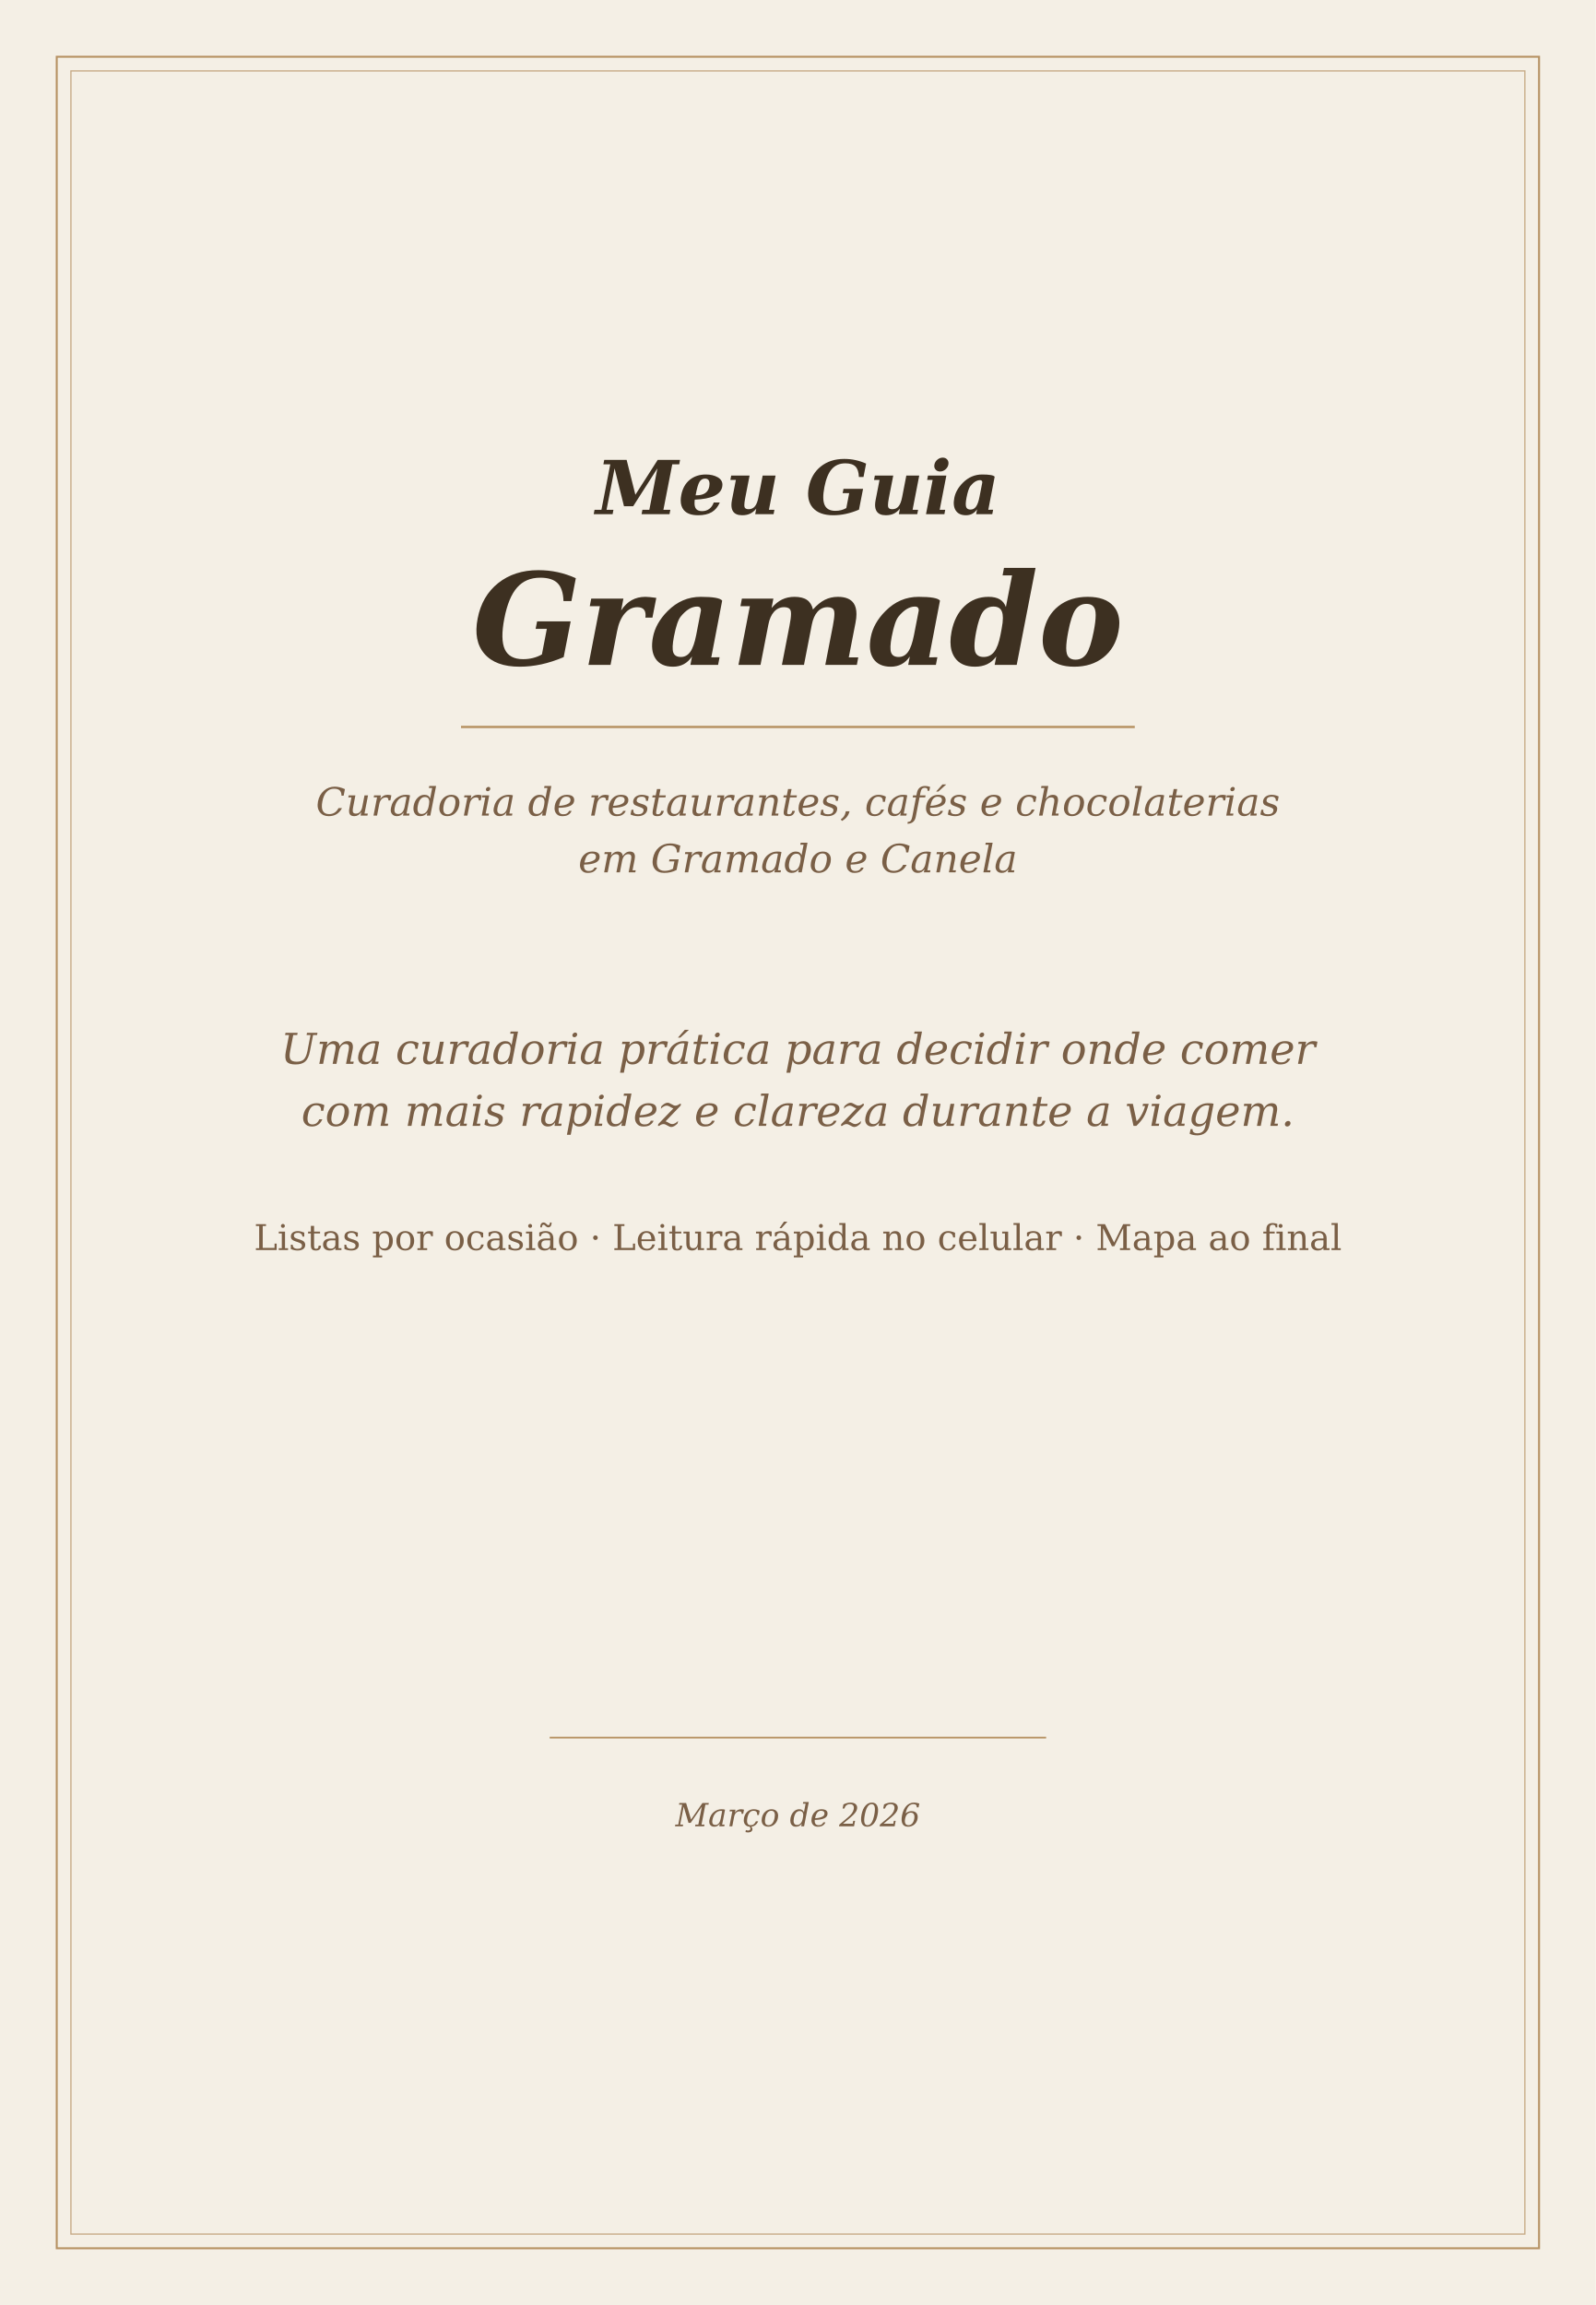
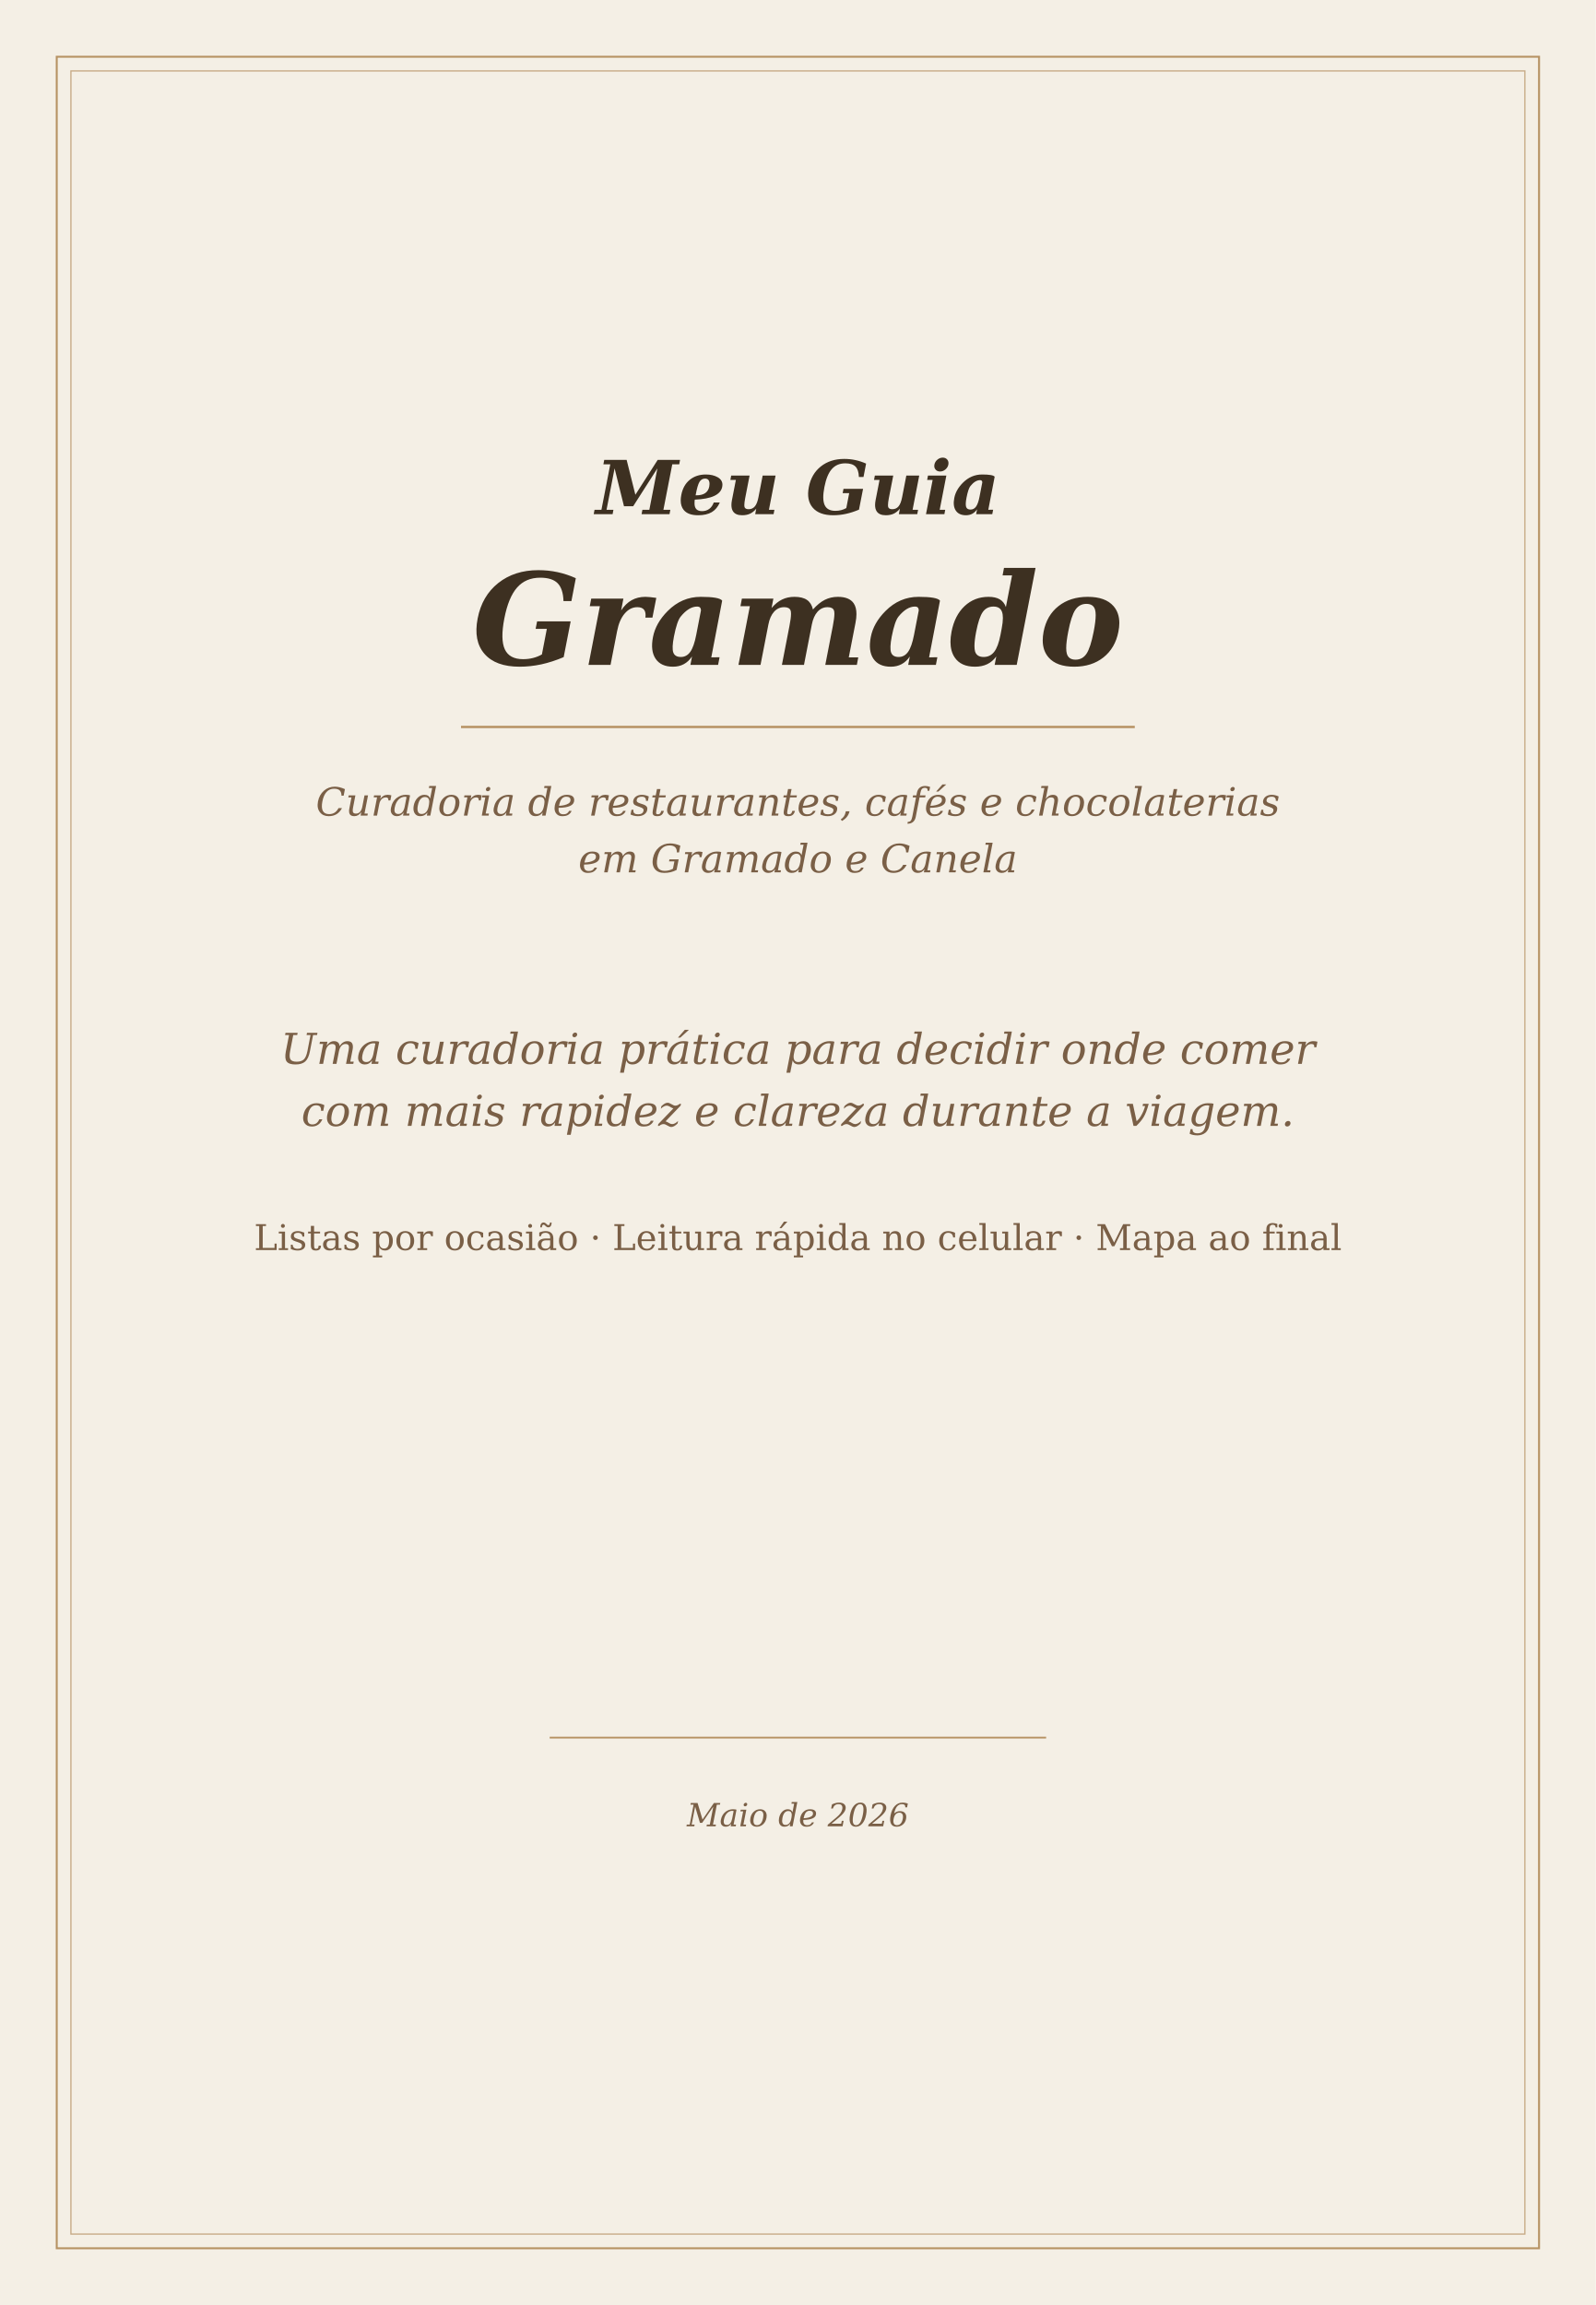
<svg xmlns="http://www.w3.org/2000/svg" width="900" height="1300" viewBox="0 0 900 1300">
  <rect width="100%" height="100%" fill="#f4efe5" />
  <rect x="32" y="32" width="836" height="1236" fill="none" stroke="#b69263" stroke-width="1.1" />
  <rect x="40" y="40" width="820" height="1220" fill="none" stroke="#b69263" stroke-width="0.7" opacity=".75" />
  <text x="450" y="290" text-anchor="middle" font-family="Georgia, DejaVu Serif, serif" font-size="42" font-style="italic" font-weight="700" fill="#3d3021">Meu Guia</text>
  <text x="450" y="375" text-anchor="middle" font-family="Georgia, DejaVu Serif, serif" font-size="72" font-style="italic" font-weight="700" fill="#3d3021">Gramado</text>
  <line x1="260" y1="410" x2="640" y2="410" stroke="#b69263" stroke-width="1.3" />
  <text x="450" y="460" text-anchor="middle" font-family="Georgia, DejaVu Serif, serif" font-size="22" font-style="italic" fill="#7a5f46">Curadoria de restaurantes, cafés e chocolaterias</text>
  <text x="450" y="492" text-anchor="middle" font-family="Georgia, DejaVu Serif, serif" font-size="22" font-style="italic" fill="#7a5f46">em Gramado e Canela</text>
  <text x="450" y="600" text-anchor="middle" font-family="Georgia, DejaVu Serif, serif" font-size="24" font-style="italic" fill="#7a5f46">Uma curadoria prática para decidir onde comer</text>
  <text x="450" y="635" text-anchor="middle" font-family="Georgia, DejaVu Serif, serif" font-size="24" font-style="italic" fill="#7a5f46">com mais rapidez e clareza durante a viagem.</text>
  <text x="450" y="705" text-anchor="middle" font-family="Georgia, DejaVu Serif, serif" font-size="20" fill="#7a5f46">Listas por ocasião · Leitura rápida no celular · Mapa ao final</text>
  <line x1="310" y1="980" x2="590" y2="980" stroke="#b69263" />
-   <text x="450" y="1030" text-anchor="middle" font-family="Georgia, DejaVu Serif, serif" font-size="18" font-style="italic" fill="#7a5f46">Março de 2026</text>
+   <text x="450" y="1030" text-anchor="middle" font-family="Georgia, DejaVu Serif, serif" font-size="18" font-style="italic" fill="#7a5f46">Maio de 2026</text>
</svg>
